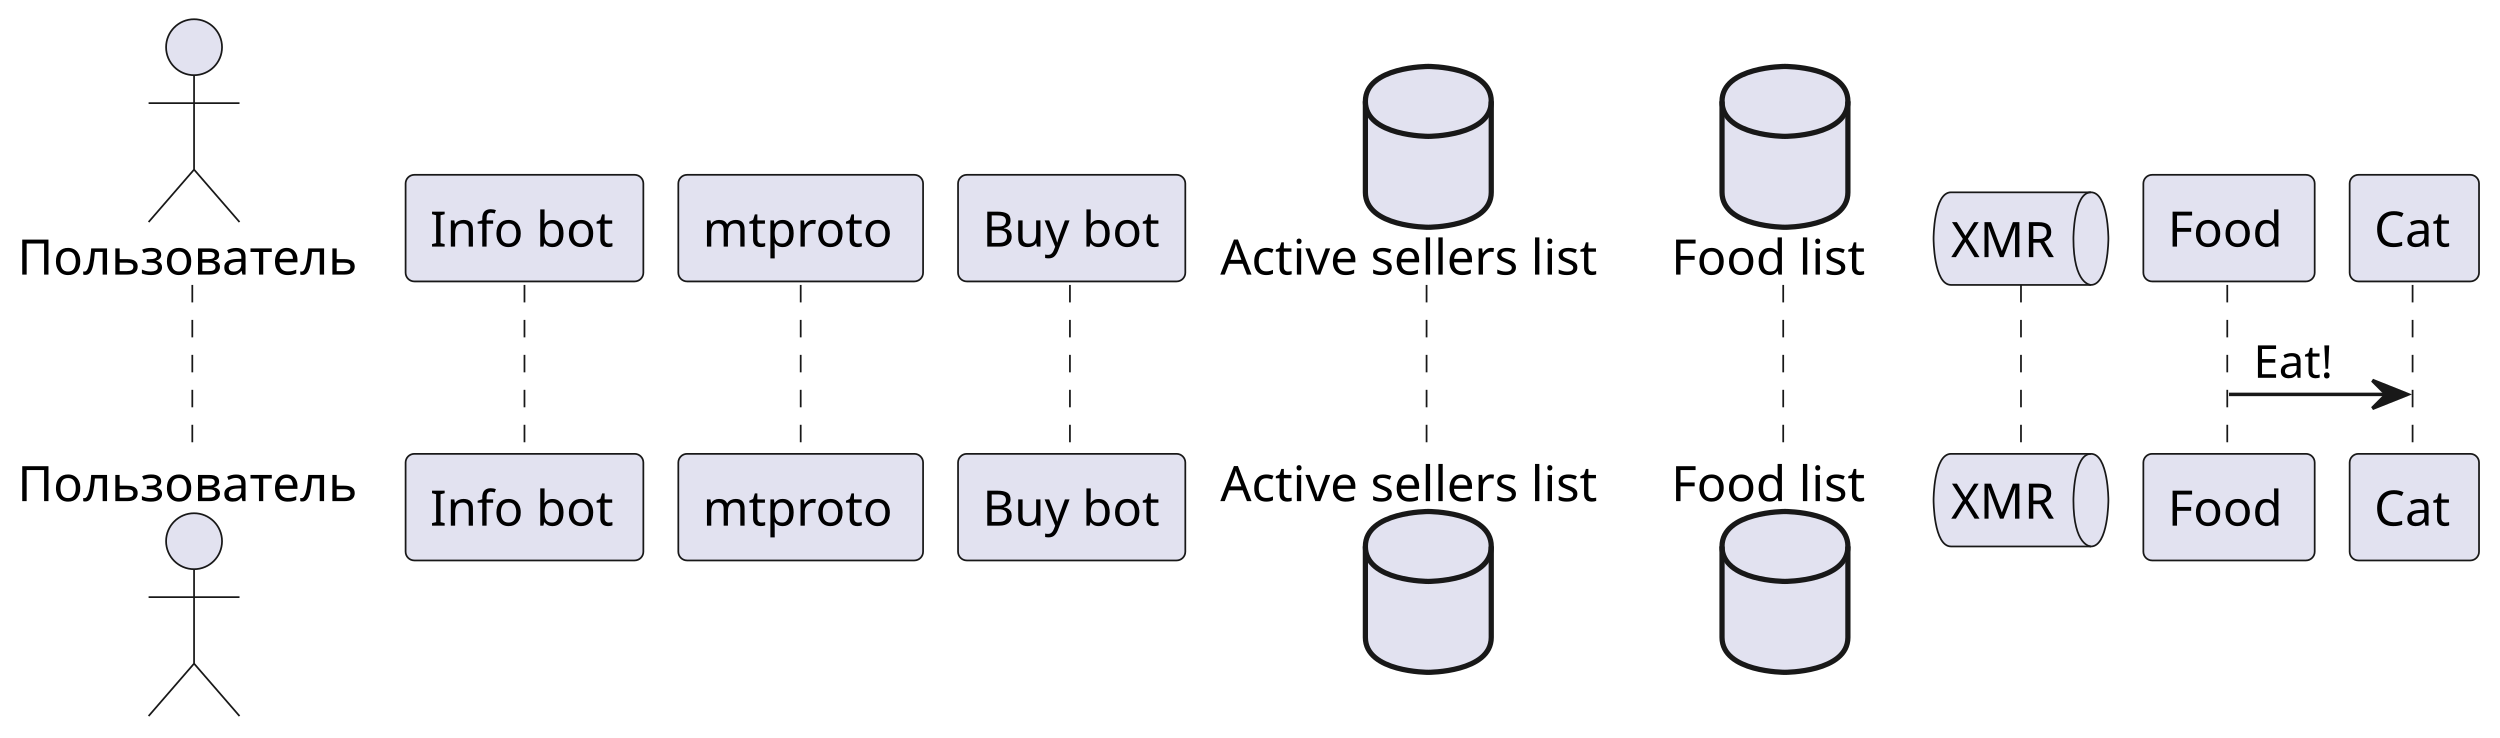
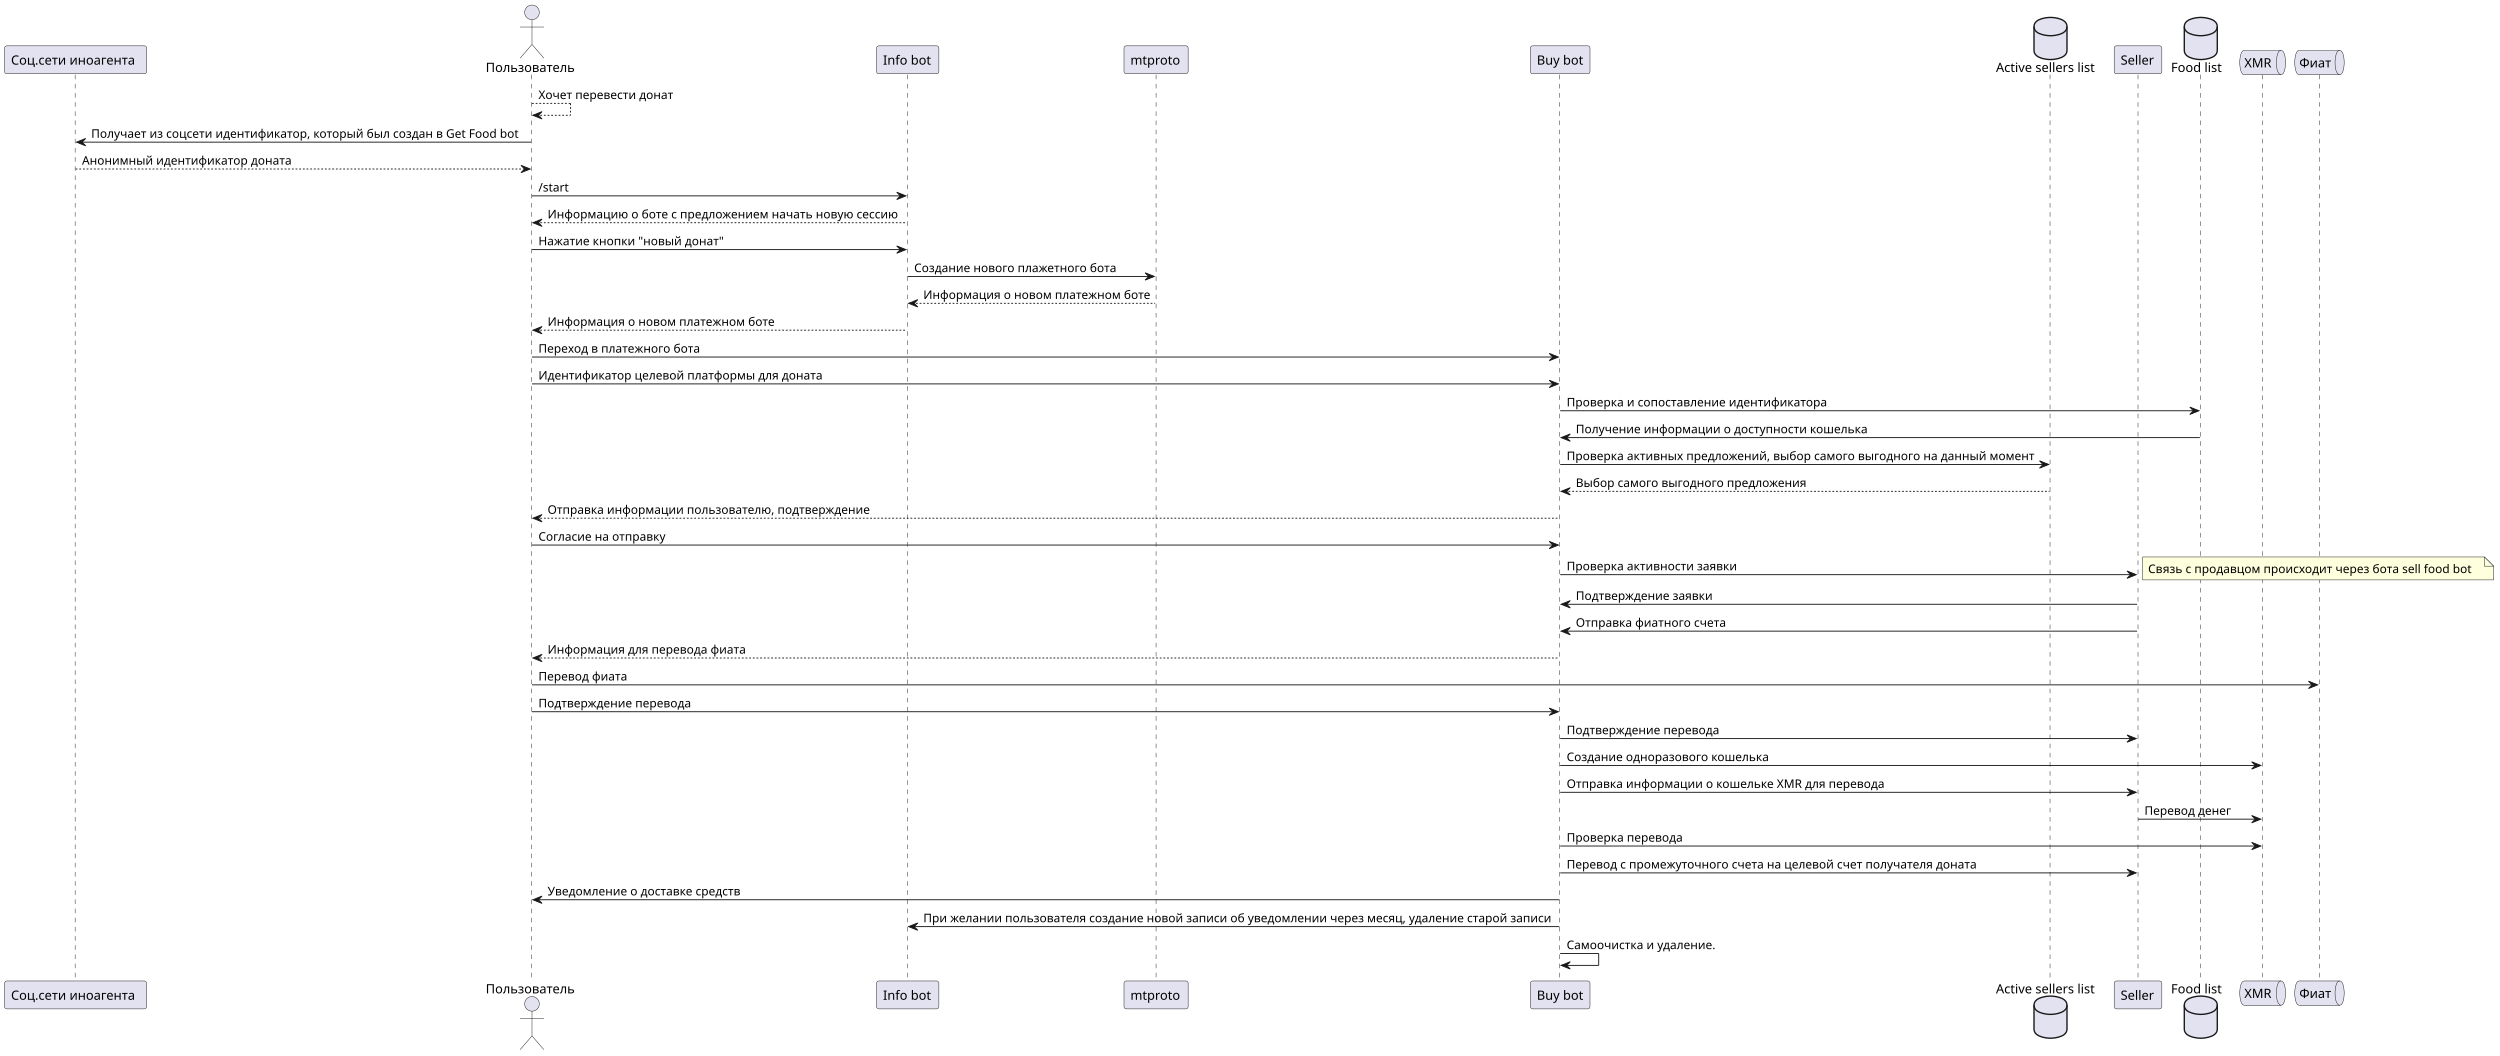
- <svg xmlns="http://www.w3.org/2000/svg" contentStyleType="text/css" height="211px" preserveAspectRatio="none" style="width:715px;height:211px;background:#FFFFFF;" version="1.1" viewBox="0 0 715 211" width="715px" zoomAndPan="magnify">
+ <svg xmlns="http://www.w3.org/2000/svg" contentStyleType="text/css" height="1152px" preserveAspectRatio="none" style="width:2728px;height:1152px;background:#FFFFFF;" version="1.1" viewBox="0 0 2728 1152" width="2728px" zoomAndPan="magnify">
  <defs />
  <g>
-     <line style="stroke:#181818;stroke-width:0.5;stroke-dasharray:5.0,5.0;" x1="55" x2="55" y1="81.488" y2="130.799" />
-     <line style="stroke:#181818;stroke-width:0.5;stroke-dasharray:5.0,5.0;" x1="150" x2="150" y1="81.488" y2="130.799" />
-     <line style="stroke:#181818;stroke-width:0.5;stroke-dasharray:5.0,5.0;" x1="229" x2="229" y1="81.488" y2="130.799" />
-     <line style="stroke:#181818;stroke-width:0.5;stroke-dasharray:5.0,5.0;" x1="306" x2="306" y1="81.488" y2="130.799" />
-     <line style="stroke:#181818;stroke-width:0.5;stroke-dasharray:5.0,5.0;" x1="408" x2="408" y1="81.488" y2="130.799" />
-     <line style="stroke:#181818;stroke-width:0.5;stroke-dasharray:5.0,5.0;" x1="510" x2="510" y1="81.488" y2="130.799" />
-     <line style="stroke:#181818;stroke-width:0.5;stroke-dasharray:5.0,5.0;" x1="578" x2="578" y1="81.488" y2="130.799" />
-     <line style="stroke:#181818;stroke-width:0.5;stroke-dasharray:5.0,5.0;" x1="637" x2="637" y1="81.488" y2="130.799" />
-     <line style="stroke:#181818;stroke-width:0.5;stroke-dasharray:5.0,5.0;" x1="690" x2="690" y1="81.488" y2="130.799" />
-     <text fill="#000000" font-family="sans-serif" font-size="14" lengthAdjust="spacing" textLength="95" x="5" y="78.535">Пользователь</text>
-     <ellipse cx="55.5" cy="13.5" fill="#E2E2F0" rx="8" ry="8" style="stroke:#181818;stroke-width:0.5;" />
-     <path d="M55.5,21.5 L55.5,48.5 M42.5,29.5 L68.5,29.5 M55.5,48.5 L42.5,63.5 M55.5,48.5 L68.5,63.5 " fill="none" style="stroke:#181818;stroke-width:0.5;" />
-     <text fill="#000000" font-family="sans-serif" font-size="14" lengthAdjust="spacing" textLength="95" x="5" y="143.334">Пользователь</text>
-     <ellipse cx="55.5" cy="154.787" fill="#E2E2F0" rx="8" ry="8" style="stroke:#181818;stroke-width:0.5;" />
-     <path d="M55.5,162.787 L55.5,189.787 M42.5,170.787 L68.5,170.787 M55.5,189.787 L42.5,204.787 M55.5,189.787 L68.5,204.787 " fill="none" style="stroke:#181818;stroke-width:0.5;" />
-     <rect fill="#E2E2F0" height="30.488" rx="2.5" ry="2.5" style="stroke:#181818;stroke-width:0.5;" width="68" x="116" y="50" />
-     <text fill="#000000" font-family="sans-serif" font-size="14" lengthAdjust="spacing" textLength="54" x="123" y="70.535">Info bot</text>
-     <rect fill="#E2E2F0" height="30.488" rx="2.5" ry="2.5" style="stroke:#181818;stroke-width:0.5;" width="68" x="116" y="129.799" />
-     <text fill="#000000" font-family="sans-serif" font-size="14" lengthAdjust="spacing" textLength="54" x="123" y="150.334">Info bot</text>
-     <rect fill="#E2E2F0" height="30.488" rx="2.5" ry="2.5" style="stroke:#181818;stroke-width:0.5;" width="70" x="194" y="50" />
-     <text fill="#000000" font-family="sans-serif" font-size="14" lengthAdjust="spacing" textLength="56" x="201" y="70.535">mtproto</text>
-     <rect fill="#E2E2F0" height="30.488" rx="2.5" ry="2.5" style="stroke:#181818;stroke-width:0.5;" width="70" x="194" y="129.799" />
-     <text fill="#000000" font-family="sans-serif" font-size="14" lengthAdjust="spacing" textLength="56" x="201" y="150.334">mtproto</text>
-     <rect fill="#E2E2F0" height="30.488" rx="2.5" ry="2.5" style="stroke:#181818;stroke-width:0.5;" width="65" x="274" y="50" />
-     <text fill="#000000" font-family="sans-serif" font-size="14" lengthAdjust="spacing" textLength="51" x="281" y="70.535">Buy bot</text>
-     <rect fill="#E2E2F0" height="30.488" rx="2.5" ry="2.5" style="stroke:#181818;stroke-width:0.5;" width="65" x="274" y="129.799" />
-     <text fill="#000000" font-family="sans-serif" font-size="14" lengthAdjust="spacing" textLength="51" x="281" y="150.334">Buy bot</text>
-     <text fill="#000000" font-family="sans-serif" font-size="14" lengthAdjust="spacing" textLength="113" x="349" y="78.535">Active sellers list</text>
-     <path d="M390.5,29 C390.5,19 408.5,19 408.5,19 C408.5,19 426.5,19 426.5,29 L426.5,55 C426.5,65 408.5,65 408.5,65 C408.5,65 390.5,65 390.5,55 L390.5,29 " fill="#E2E2F0" style="stroke:#181818;stroke-width:1.5;" />
-     <path d="M390.5,29 C390.5,39 408.5,39 408.5,39 C408.5,39 426.5,39 426.5,29 " fill="none" style="stroke:#181818;stroke-width:1.5;" />
-     <text fill="#000000" font-family="sans-serif" font-size="14" lengthAdjust="spacing" textLength="113" x="349" y="143.334">Active sellers list</text>
-     <path d="M390.5,156.287 C390.5,146.287 408.5,146.287 408.5,146.287 C408.5,146.287 426.5,146.287 426.5,156.287 L426.5,182.287 C426.5,192.287 408.5,192.287 408.5,192.287 C408.5,192.287 390.5,192.287 390.5,182.287 L390.5,156.287 " fill="#E2E2F0" style="stroke:#181818;stroke-width:1.5;" />
-     <path d="M390.5,156.287 C390.5,166.287 408.5,166.287 408.5,166.287 C408.5,166.287 426.5,166.287 426.5,156.287 " fill="none" style="stroke:#181818;stroke-width:1.5;" />
-     <text fill="#000000" font-family="sans-serif" font-size="14" lengthAdjust="spacing" textLength="59" x="478" y="78.535">Food list</text>
-     <path d="M492.5,29 C492.5,19 510.5,19 510.5,19 C510.5,19 528.5,19 528.5,29 L528.5,55 C528.5,65 510.5,65 510.5,65 C510.5,65 492.5,65 492.5,55 L492.5,29 " fill="#E2E2F0" style="stroke:#181818;stroke-width:1.5;" />
-     <path d="M492.5,29 C492.5,39 510.5,39 510.5,39 C510.5,39 528.5,39 528.5,29 " fill="none" style="stroke:#181818;stroke-width:1.5;" />
-     <text fill="#000000" font-family="sans-serif" font-size="14" lengthAdjust="spacing" textLength="59" x="478" y="143.334">Food list</text>
-     <path d="M492.5,156.287 C492.5,146.287 510.5,146.287 510.5,146.287 C510.5,146.287 528.5,146.287 528.5,156.287 L528.5,182.287 C528.5,192.287 510.5,192.287 510.5,192.287 C510.5,192.287 492.5,192.287 492.5,182.287 L492.5,156.287 " fill="#E2E2F0" style="stroke:#181818;stroke-width:1.5;" />
-     <path d="M492.5,156.287 C492.5,166.287 510.5,166.287 510.5,166.287 C510.5,166.287 528.5,166.287 528.5,156.287 " fill="none" style="stroke:#181818;stroke-width:1.5;" />
-     <path d="M558,55 L598,55 C603,55 603,68.244 603,68.244 C603,68.244 603,81.488 598,81.488 L558,81.488 C553,81.488 553,68.244 553,68.244 C553,68.244 553,55 558,55 " fill="#E2E2F0" style="stroke:#181818;stroke-width:0.5;" />
-     <path d="M598,55 C593,55 593,68.244 593,68.244 C593,81.488 598,81.488 598,81.488 " fill="none" style="stroke:#181818;stroke-width:0.5;" />
-     <text fill="#000000" font-family="sans-serif" font-size="14" lengthAdjust="spacing" textLength="30" x="558" y="73.535">XMR</text>
-     <path d="M558,129.799 L598,129.799 C603,129.799 603,143.043 603,143.043 C603,143.043 603,156.287 598,156.287 L558,156.287 C553,156.287 553,143.043 553,143.043 C553,143.043 553,129.799 558,129.799 " fill="#E2E2F0" style="stroke:#181818;stroke-width:0.5;" />
-     <path d="M598,129.799 C593,129.799 593,143.043 593,143.043 C593,156.287 598,156.287 598,156.287 " fill="none" style="stroke:#181818;stroke-width:0.5;" />
-     <text fill="#000000" font-family="sans-serif" font-size="14" lengthAdjust="spacing" textLength="30" x="558" y="148.334">XMR</text>
-     <rect fill="#E2E2F0" height="30.488" rx="2.5" ry="2.5" style="stroke:#181818;stroke-width:0.5;" width="49" x="613" y="50" />
-     <text fill="#000000" font-family="sans-serif" font-size="14" lengthAdjust="spacing" textLength="35" x="620" y="70.535">Food</text>
-     <rect fill="#E2E2F0" height="30.488" rx="2.5" ry="2.5" style="stroke:#181818;stroke-width:0.5;" width="49" x="613" y="129.799" />
-     <text fill="#000000" font-family="sans-serif" font-size="14" lengthAdjust="spacing" textLength="35" x="620" y="150.334">Food</text>
-     <rect fill="#E2E2F0" height="30.488" rx="2.5" ry="2.5" style="stroke:#181818;stroke-width:0.5;" width="37" x="672" y="50" />
-     <text fill="#000000" font-family="sans-serif" font-size="14" lengthAdjust="spacing" textLength="23" x="679" y="70.535">Cat</text>
-     <rect fill="#E2E2F0" height="30.488" rx="2.5" ry="2.5" style="stroke:#181818;stroke-width:0.5;" width="37" x="672" y="129.799" />
-     <text fill="#000000" font-family="sans-serif" font-size="14" lengthAdjust="spacing" textLength="23" x="679" y="150.334">Cat</text>
-     <polygon fill="#181818" points="678.5,108.799,688.5,112.799,678.5,116.799,682.5,112.799" style="stroke:#181818;stroke-width:1.0;" />
-     <line style="stroke:#181818;stroke-width:1.0;" x1="637.5" x2="684.5" y1="112.799" y2="112.799" />
-     <text fill="#000000" font-family="sans-serif" font-size="13" lengthAdjust="spacing" textLength="23" x="644.5" y="108.057">Eat!</text>
+     <line style="stroke:#181818;stroke-width:0.5;stroke-dasharray:5.0,5.0;" x1="82" x2="82" y1="81.488" y2="1071.426" />
+     <line style="stroke:#181818;stroke-width:0.5;stroke-dasharray:5.0,5.0;" x1="580" x2="580" y1="81.488" y2="1071.426" />
+     <line style="stroke:#181818;stroke-width:0.5;stroke-dasharray:5.0,5.0;" x1="990.5" x2="990.5" y1="81.488" y2="1071.426" />
+     <line style="stroke:#181818;stroke-width:0.5;stroke-dasharray:5.0,5.0;" x1="1261.5" x2="1261.5" y1="81.488" y2="1071.426" />
+     <line style="stroke:#181818;stroke-width:0.5;stroke-dasharray:5.0,5.0;" x1="1702" x2="1702" y1="81.488" y2="1071.426" />
+     <line style="stroke:#181818;stroke-width:0.5;stroke-dasharray:5.0,5.0;" x1="2237" x2="2237" y1="81.488" y2="1071.426" />
+     <line style="stroke:#181818;stroke-width:0.5;stroke-dasharray:5.0,5.0;" x1="2333" x2="2333" y1="81.488" y2="1071.426" />
+     <line style="stroke:#181818;stroke-width:0.5;stroke-dasharray:5.0,5.0;" x1="2401" x2="2401" y1="81.488" y2="1071.426" />
+     <line style="stroke:#181818;stroke-width:0.5;stroke-dasharray:5.0,5.0;" x1="2469" x2="2469" y1="81.488" y2="1071.426" />
+     <line style="stroke:#181818;stroke-width:0.5;stroke-dasharray:5.0,5.0;" x1="2531" x2="2531" y1="81.488" y2="1071.426" />
+     <rect fill="#E2E2F0" height="30.488" rx="2.5" ry="2.5" style="stroke:#181818;stroke-width:0.5;" width="155" x="5" y="50" />
+     <text fill="#000000" font-family="sans-serif" font-size="14" lengthAdjust="spacing" textLength="141" x="12" y="70.535">Соц.сети иноагента</text>
+     <rect fill="#E2E2F0" height="30.488" rx="2.5" ry="2.5" style="stroke:#181818;stroke-width:0.5;" width="155" x="5" y="1070.426" />
+     <text fill="#000000" font-family="sans-serif" font-size="14" lengthAdjust="spacing" textLength="141" x="12" y="1090.961">Соц.сети иноагента</text>
+     <text fill="#000000" font-family="sans-serif" font-size="14" lengthAdjust="spacing" textLength="95" x="530" y="78.535">Пользователь</text>
+     <ellipse cx="580.5" cy="13.5" fill="#E2E2F0" rx="8" ry="8" style="stroke:#181818;stroke-width:0.5;" />
+     <path d="M580.5,21.5 L580.5,48.5 M567.5,29.5 L593.5,29.5 M580.5,48.5 L567.5,63.5 M580.5,48.5 L593.5,63.5 " fill="none" style="stroke:#181818;stroke-width:0.5;" />
+     <text fill="#000000" font-family="sans-serif" font-size="14" lengthAdjust="spacing" textLength="95" x="530" y="1083.961">Пользователь</text>
+     <ellipse cx="580.5" cy="1095.414" fill="#E2E2F0" rx="8" ry="8" style="stroke:#181818;stroke-width:0.5;" />
+     <path d="M580.5,1103.414 L580.5,1130.414 M567.5,1111.414 L593.5,1111.414 M580.5,1130.414 L567.5,1145.414 M580.5,1130.414 L593.5,1145.414 " fill="none" style="stroke:#181818;stroke-width:0.5;" />
+     <rect fill="#E2E2F0" height="30.488" rx="2.5" ry="2.5" style="stroke:#181818;stroke-width:0.5;" width="68" x="956.5" y="50" />
+     <text fill="#000000" font-family="sans-serif" font-size="14" lengthAdjust="spacing" textLength="54" x="963.5" y="70.535">Info bot</text>
+     <rect fill="#E2E2F0" height="30.488" rx="2.5" ry="2.5" style="stroke:#181818;stroke-width:0.5;" width="68" x="956.5" y="1070.426" />
+     <text fill="#000000" font-family="sans-serif" font-size="14" lengthAdjust="spacing" textLength="54" x="963.5" y="1090.961">Info bot</text>
+     <rect fill="#E2E2F0" height="30.488" rx="2.5" ry="2.5" style="stroke:#181818;stroke-width:0.5;" width="70" x="1226.5" y="50" />
+     <text fill="#000000" font-family="sans-serif" font-size="14" lengthAdjust="spacing" textLength="56" x="1233.5" y="70.535">mtproto</text>
+     <rect fill="#E2E2F0" height="30.488" rx="2.5" ry="2.5" style="stroke:#181818;stroke-width:0.5;" width="70" x="1226.5" y="1070.426" />
+     <text fill="#000000" font-family="sans-serif" font-size="14" lengthAdjust="spacing" textLength="56" x="1233.5" y="1090.961">mtproto</text>
+     <rect fill="#E2E2F0" height="30.488" rx="2.5" ry="2.5" style="stroke:#181818;stroke-width:0.5;" width="65" x="1670" y="50" />
+     <text fill="#000000" font-family="sans-serif" font-size="14" lengthAdjust="spacing" textLength="51" x="1677" y="70.535">Buy bot</text>
+     <rect fill="#E2E2F0" height="30.488" rx="2.5" ry="2.5" style="stroke:#181818;stroke-width:0.5;" width="65" x="1670" y="1070.426" />
+     <text fill="#000000" font-family="sans-serif" font-size="14" lengthAdjust="spacing" textLength="51" x="1677" y="1090.961">Buy bot</text>
+     <text fill="#000000" font-family="sans-serif" font-size="14" lengthAdjust="spacing" textLength="113" x="2178" y="78.535">Active sellers list</text>
+     <path d="M2219.5,29 C2219.5,19 2237.5,19 2237.5,19 C2237.5,19 2255.5,19 2255.5,29 L2255.5,55 C2255.5,65 2237.5,65 2237.5,65 C2237.5,65 2219.5,65 2219.5,55 L2219.5,29 " fill="#E2E2F0" style="stroke:#181818;stroke-width:1.5;" />
+     <path d="M2219.5,29 C2219.5,39 2237.5,39 2237.5,39 C2237.5,39 2255.5,39 2255.5,29 " fill="none" style="stroke:#181818;stroke-width:1.5;" />
+     <text fill="#000000" font-family="sans-serif" font-size="14" lengthAdjust="spacing" textLength="113" x="2178" y="1083.961">Active sellers list</text>
+     <path d="M2219.5,1096.914 C2219.5,1086.914 2237.5,1086.914 2237.5,1086.914 C2237.5,1086.914 2255.5,1086.914 2255.5,1096.914 L2255.5,1122.914 C2255.5,1132.914 2237.5,1132.914 2237.5,1132.914 C2237.5,1132.914 2219.5,1132.914 2219.5,1122.914 L2219.5,1096.914 " fill="#E2E2F0" style="stroke:#181818;stroke-width:1.5;" />
+     <path d="M2219.5,1096.914 C2219.5,1106.914 2237.5,1106.914 2237.5,1106.914 C2237.5,1106.914 2255.5,1106.914 2255.5,1096.914 " fill="none" style="stroke:#181818;stroke-width:1.5;" />
+     <rect fill="#E2E2F0" height="30.488" rx="2.5" ry="2.5" style="stroke:#181818;stroke-width:0.5;" width="52" x="2307" y="50" />
+     <text fill="#000000" font-family="sans-serif" font-size="14" lengthAdjust="spacing" textLength="38" x="2314" y="70.535">Seller</text>
+     <rect fill="#E2E2F0" height="30.488" rx="2.5" ry="2.5" style="stroke:#181818;stroke-width:0.5;" width="52" x="2307" y="1070.426" />
+     <text fill="#000000" font-family="sans-serif" font-size="14" lengthAdjust="spacing" textLength="38" x="2314" y="1090.961">Seller</text>
+     <text fill="#000000" font-family="sans-serif" font-size="14" lengthAdjust="spacing" textLength="59" x="2369" y="78.535">Food list</text>
+     <path d="M2383.5,29 C2383.5,19 2401.5,19 2401.5,19 C2401.5,19 2419.5,19 2419.5,29 L2419.5,55 C2419.5,65 2401.5,65 2401.5,65 C2401.5,65 2383.5,65 2383.5,55 L2383.5,29 " fill="#E2E2F0" style="stroke:#181818;stroke-width:1.5;" />
+     <path d="M2383.5,29 C2383.5,39 2401.5,39 2401.5,39 C2401.5,39 2419.5,39 2419.5,29 " fill="none" style="stroke:#181818;stroke-width:1.5;" />
+     <text fill="#000000" font-family="sans-serif" font-size="14" lengthAdjust="spacing" textLength="59" x="2369" y="1083.961">Food list</text>
+     <path d="M2383.5,1096.914 C2383.5,1086.914 2401.5,1086.914 2401.5,1086.914 C2401.5,1086.914 2419.5,1086.914 2419.5,1096.914 L2419.5,1122.914 C2419.5,1132.914 2401.5,1132.914 2401.5,1132.914 C2401.5,1132.914 2383.5,1132.914 2383.5,1122.914 L2383.5,1096.914 " fill="#E2E2F0" style="stroke:#181818;stroke-width:1.5;" />
+     <path d="M2383.5,1096.914 C2383.5,1106.914 2401.5,1106.914 2401.5,1106.914 C2401.5,1106.914 2419.5,1106.914 2419.5,1096.914 " fill="none" style="stroke:#181818;stroke-width:1.5;" />
+     <path d="M2449,55 L2489,55 C2494,55 2494,68.244 2494,68.244 C2494,68.244 2494,81.488 2489,81.488 L2449,81.488 C2444,81.488 2444,68.244 2444,68.244 C2444,68.244 2444,55 2449,55 " fill="#E2E2F0" style="stroke:#181818;stroke-width:0.5;" />
+     <path d="M2489,55 C2484,55 2484,68.244 2484,68.244 C2484,81.488 2489,81.488 2489,81.488 " fill="none" style="stroke:#181818;stroke-width:0.5;" />
+     <text fill="#000000" font-family="sans-serif" font-size="14" lengthAdjust="spacing" textLength="30" x="2449" y="73.535">XMR</text>
+     <path d="M2449,1070.426 L2489,1070.426 C2494,1070.426 2494,1083.67 2494,1083.67 C2494,1083.67 2494,1096.914 2489,1096.914 L2449,1096.914 C2444,1096.914 2444,1083.67 2444,1083.67 C2444,1083.67 2444,1070.426 2449,1070.426 " fill="#E2E2F0" style="stroke:#181818;stroke-width:0.5;" />
+     <path d="M2489,1070.426 C2484,1070.426 2484,1083.67 2484,1083.67 C2484,1096.914 2489,1096.914 2489,1096.914 " fill="none" style="stroke:#181818;stroke-width:0.5;" />
+     <text fill="#000000" font-family="sans-serif" font-size="14" lengthAdjust="spacing" textLength="30" x="2449" y="1088.961">XMR</text>
+     <path d="M2509,55 L2553,55 C2558,55 2558,68.244 2558,68.244 C2558,68.244 2558,81.488 2553,81.488 L2509,81.488 C2504,81.488 2504,68.244 2504,68.244 C2504,68.244 2504,55 2509,55 " fill="#E2E2F0" style="stroke:#181818;stroke-width:0.5;" />
+     <path d="M2553,55 C2548,55 2548,68.244 2548,68.244 C2548,81.488 2553,81.488 2553,81.488 " fill="none" style="stroke:#181818;stroke-width:0.5;" />
+     <text fill="#000000" font-family="sans-serif" font-size="14" lengthAdjust="spacing" textLength="34" x="2509" y="73.535">Фиат</text>
+     <path d="M2509,1070.426 L2553,1070.426 C2558,1070.426 2558,1083.67 2558,1083.67 C2558,1083.67 2558,1096.914 2553,1096.914 L2509,1096.914 C2504,1096.914 2504,1083.67 2504,1083.67 C2504,1083.67 2504,1070.426 2509,1070.426 " fill="#E2E2F0" style="stroke:#181818;stroke-width:0.5;" />
+     <path d="M2553,1070.426 C2548,1070.426 2548,1083.67 2548,1083.67 C2548,1096.914 2553,1096.914 2553,1096.914 " fill="none" style="stroke:#181818;stroke-width:0.5;" />
+     <text fill="#000000" font-family="sans-serif" font-size="14" lengthAdjust="spacing" textLength="34" x="2509" y="1088.961">Фиат</text>
+     <line style="stroke:#181818;stroke-width:1.0;stroke-dasharray:2.0,2.0;" x1="580.5" x2="622.5" y1="112.799" y2="112.799" />
+     <line style="stroke:#181818;stroke-width:1.0;stroke-dasharray:2.0,2.0;" x1="622.5" x2="622.5" y1="112.799" y2="125.799" />
+     <line style="stroke:#181818;stroke-width:1.0;stroke-dasharray:2.0,2.0;" x1="581.5" x2="622.5" y1="125.799" y2="125.799" />
+     <polygon fill="#181818" points="591.5,121.799,581.5,125.799,591.5,129.799,587.5,125.799" style="stroke:#181818;stroke-width:1.0;" />
+     <text fill="#000000" font-family="sans-serif" font-size="13" lengthAdjust="spacing" textLength="147" x="587.5" y="108.057">Хочет перевести донат</text>
+     <polygon fill="#181818" points="93.5,151.109,83.5,155.109,93.5,159.109,89.5,155.109" style="stroke:#181818;stroke-width:1.0;" />
+     <line style="stroke:#181818;stroke-width:1.0;" x1="87.5" x2="579.5" y1="155.109" y2="155.109" />
+     <text fill="#000000" font-family="sans-serif" font-size="13" lengthAdjust="spacing" textLength="474" x="99.5" y="150.367">Получает из соцсети идентификатор, который был создан в Get Food bot</text>
+     <polygon fill="#181818" points="568.5,180.42,578.5,184.42,568.5,188.42,572.5,184.42" style="stroke:#181818;stroke-width:1.0;" />
+     <line style="stroke:#181818;stroke-width:1.0;stroke-dasharray:2.0,2.0;" x1="82.5" x2="574.5" y1="184.42" y2="184.42" />
+     <text fill="#000000" font-family="sans-serif" font-size="13" lengthAdjust="spacing" textLength="228" x="89.5" y="179.678">Анонимный идентификатор доната</text>
+     <polygon fill="#181818" points="978.5,209.731,988.5,213.731,978.5,217.731,982.5,213.731" style="stroke:#181818;stroke-width:1.0;" />
+     <line style="stroke:#181818;stroke-width:1.0;" x1="580.5" x2="984.5" y1="213.731" y2="213.731" />
+     <text fill="#000000" font-family="sans-serif" font-size="13" lengthAdjust="spacing" textLength="36" x="587.5" y="208.988">/start</text>
+     <polygon fill="#181818" points="591.5,239.041,581.5,243.041,591.5,247.041,587.5,243.041" style="stroke:#181818;stroke-width:1.0;" />
+     <line style="stroke:#181818;stroke-width:1.0;stroke-dasharray:2.0,2.0;" x1="585.5" x2="989.5" y1="243.041" y2="243.041" />
+     <text fill="#000000" font-family="sans-serif" font-size="13" lengthAdjust="spacing" textLength="386" x="597.5" y="238.299">Информацию о боте с предложением начать новую сессию</text>
+     <polygon fill="#181818" points="978.5,268.352,988.5,272.352,978.5,276.352,982.5,272.352" style="stroke:#181818;stroke-width:1.0;" />
+     <line style="stroke:#181818;stroke-width:1.0;" x1="580.5" x2="984.5" y1="272.352" y2="272.352" />
+     <text fill="#000000" font-family="sans-serif" font-size="13" lengthAdjust="spacing" textLength="200" x="587.5" y="267.609">Нажатие кнопки "новый донат"</text>
+     <polygon fill="#181818" points="1249.5,297.662,1259.5,301.662,1249.5,305.662,1253.5,301.662" style="stroke:#181818;stroke-width:1.0;" />
+     <line style="stroke:#181818;stroke-width:1.0;" x1="990.5" x2="1255.5" y1="301.662" y2="301.662" />
+     <text fill="#000000" font-family="sans-serif" font-size="13" lengthAdjust="spacing" textLength="223" x="997.5" y="296.92">Создание нового плажетного бота</text>
+     <polygon fill="#181818" points="1001.5,326.973,991.5,330.973,1001.5,334.973,997.5,330.973" style="stroke:#181818;stroke-width:1.0;" />
+     <line style="stroke:#181818;stroke-width:1.0;stroke-dasharray:2.0,2.0;" x1="995.5" x2="1260.5" y1="330.973" y2="330.973" />
+     <text fill="#000000" font-family="sans-serif" font-size="13" lengthAdjust="spacing" textLength="247" x="1007.5" y="326.231">Информация о новом платежном боте</text>
+     <polygon fill="#181818" points="591.5,356.283,581.5,360.283,591.5,364.283,587.5,360.283" style="stroke:#181818;stroke-width:1.0;" />
+     <line style="stroke:#181818;stroke-width:1.0;stroke-dasharray:2.0,2.0;" x1="585.5" x2="989.5" y1="360.283" y2="360.283" />
+     <text fill="#000000" font-family="sans-serif" font-size="13" lengthAdjust="spacing" textLength="247" x="597.5" y="355.541">Информация о новом платежном боте</text>
+     <polygon fill="#181818" points="1690.5,385.594,1700.5,389.594,1690.5,393.594,1694.5,389.594" style="stroke:#181818;stroke-width:1.0;" />
+     <line style="stroke:#181818;stroke-width:1.0;" x1="580.5" x2="1696.5" y1="389.594" y2="389.594" />
+     <text fill="#000000" font-family="sans-serif" font-size="13" lengthAdjust="spacing" textLength="180" x="587.5" y="384.852">Переход в платежного бота</text>
+     <polygon fill="#181818" points="1690.5,414.904,1700.5,418.904,1690.5,422.904,1694.5,418.904" style="stroke:#181818;stroke-width:1.0;" />
+     <line style="stroke:#181818;stroke-width:1.0;" x1="580.5" x2="1696.5" y1="418.904" y2="418.904" />
+     <text fill="#000000" font-family="sans-serif" font-size="13" lengthAdjust="spacing" textLength="314" x="587.5" y="414.162">Идентификатор целевой платформы для доната</text>
+     <polygon fill="#181818" points="2389.5,444.215,2399.5,448.215,2389.5,452.215,2393.5,448.215" style="stroke:#181818;stroke-width:1.0;" />
+     <line style="stroke:#181818;stroke-width:1.0;" x1="1702.5" x2="2395.5" y1="448.215" y2="448.215" />
+     <text fill="#000000" font-family="sans-serif" font-size="13" lengthAdjust="spacing" textLength="285" x="1709.5" y="443.473">Проверка и сопоставление идентификатора</text>
+     <polygon fill="#181818" points="1713.5,473.525,1703.5,477.525,1713.5,481.525,1709.5,477.525" style="stroke:#181818;stroke-width:1.0;" />
+     <line style="stroke:#181818;stroke-width:1.0;" x1="1707.5" x2="2400.5" y1="477.525" y2="477.525" />
+     <text fill="#000000" font-family="sans-serif" font-size="13" lengthAdjust="spacing" textLength="321" x="1719.5" y="472.783">Получение информации о доступности кошелька</text>
+     <polygon fill="#181818" points="2225.5,502.836,2235.5,506.836,2225.5,510.836,2229.5,506.836" style="stroke:#181818;stroke-width:1.0;" />
+     <line style="stroke:#181818;stroke-width:1.0;" x1="1702.5" x2="2231.5" y1="506.836" y2="506.836" />
+     <text fill="#000000" font-family="sans-serif" font-size="13" lengthAdjust="spacing" textLength="511" x="1709.5" y="502.094">Проверка активных предложений, выбор самого выгодного на данный момент</text>
+     <polygon fill="#181818" points="1713.5,532.146,1703.5,536.146,1713.5,540.146,1709.5,536.146" style="stroke:#181818;stroke-width:1.0;" />
+     <line style="stroke:#181818;stroke-width:1.0;stroke-dasharray:2.0,2.0;" x1="1707.5" x2="2236.5" y1="536.146" y2="536.146" />
+     <text fill="#000000" font-family="sans-serif" font-size="13" lengthAdjust="spacing" textLength="253" x="1719.5" y="531.404">Выбор самого выгодного предложения</text>
+     <polygon fill="#181818" points="591.5,561.457,581.5,565.457,591.5,569.457,587.5,565.457" style="stroke:#181818;stroke-width:1.0;" />
+     <line style="stroke:#181818;stroke-width:1.0;stroke-dasharray:2.0,2.0;" x1="585.5" x2="1701.5" y1="565.457" y2="565.457" />
+     <text fill="#000000" font-family="sans-serif" font-size="13" lengthAdjust="spacing" textLength="351" x="597.5" y="560.715">Отправка информации пользователю, подтверждение</text>
+     <polygon fill="#181818" points="1690.5,590.768,1700.5,594.768,1690.5,598.768,1694.5,594.768" style="stroke:#181818;stroke-width:1.0;" />
+     <line style="stroke:#181818;stroke-width:1.0;" x1="580.5" x2="1696.5" y1="594.768" y2="594.768" />
+     <text fill="#000000" font-family="sans-serif" font-size="13" lengthAdjust="spacing" textLength="141" x="587.5" y="590.025">Согласие на отправку</text>
+     <polygon fill="#181818" points="2321,623.078,2331,627.078,2321,631.078,2325,627.078" style="stroke:#181818;stroke-width:1.0;" />
+     <line style="stroke:#181818;stroke-width:1.0;" x1="1702.5" x2="2327" y1="627.078" y2="627.078" />
+     <text fill="#000000" font-family="sans-serif" font-size="13" lengthAdjust="spacing" textLength="184" x="1709.5" y="622.336">Проверка активности заявки</text>
+     <path d="M2338,607.768 L2338,632.768 L2721,632.768 L2721,617.768 L2711,607.768 L2338,607.768 " fill="#FEFFDD" style="stroke:#181818;stroke-width:0.5;" />
+     <path d="M2711,607.768 L2711,617.768 L2721,617.768 L2711,607.768 " fill="#FEFFDD" style="stroke:#181818;stroke-width:0.5;" />
+     <text fill="#000000" font-family="sans-serif" font-size="13" lengthAdjust="spacing" textLength="362" x="2344" y="625.336">Связь с продавцом происходит через бота sell food bot</text>
+     <polygon fill="#181818" points="1713.5,655.389,1703.5,659.389,1713.5,663.389,1709.5,659.389" style="stroke:#181818;stroke-width:1.0;" />
+     <line style="stroke:#181818;stroke-width:1.0;" x1="1707.5" x2="2332" y1="659.389" y2="659.389" />
+     <text fill="#000000" font-family="sans-serif" font-size="13" lengthAdjust="spacing" textLength="149" x="1719.5" y="654.646">Подтверждение заявки</text>
+     <polygon fill="#181818" points="1713.5,684.699,1703.5,688.699,1713.5,692.699,1709.5,688.699" style="stroke:#181818;stroke-width:1.0;" />
+     <line style="stroke:#181818;stroke-width:1.0;" x1="1707.5" x2="2332" y1="688.699" y2="688.699" />
+     <text fill="#000000" font-family="sans-serif" font-size="13" lengthAdjust="spacing" textLength="163" x="1719.5" y="683.957">Отправка фиатного счета</text>
+     <polygon fill="#181818" points="591.5,714.01,581.5,718.01,591.5,722.01,587.5,718.01" style="stroke:#181818;stroke-width:1.0;" />
+     <line style="stroke:#181818;stroke-width:1.0;stroke-dasharray:2.0,2.0;" x1="585.5" x2="1701.5" y1="718.01" y2="718.01" />
+     <text fill="#000000" font-family="sans-serif" font-size="13" lengthAdjust="spacing" textLength="219" x="597.5" y="713.268">Информация для перевода фиата</text>
+     <polygon fill="#181818" points="2519,743.32,2529,747.32,2519,751.32,2523,747.32" style="stroke:#181818;stroke-width:1.0;" />
+     <line style="stroke:#181818;stroke-width:1.0;" x1="580.5" x2="2525" y1="747.32" y2="747.32" />
+     <text fill="#000000" font-family="sans-serif" font-size="13" lengthAdjust="spacing" textLength="98" x="587.5" y="742.578">Перевод фиата</text>
+     <polygon fill="#181818" points="1690.5,772.631,1700.5,776.631,1690.5,780.631,1694.5,776.631" style="stroke:#181818;stroke-width:1.0;" />
+     <line style="stroke:#181818;stroke-width:1.0;" x1="580.5" x2="1696.5" y1="776.631" y2="776.631" />
+     <text fill="#000000" font-family="sans-serif" font-size="13" lengthAdjust="spacing" textLength="168" x="587.5" y="771.889">Подтверждение перевода</text>
+     <polygon fill="#181818" points="2321,801.941,2331,805.941,2321,809.941,2325,805.941" style="stroke:#181818;stroke-width:1.0;" />
+     <line style="stroke:#181818;stroke-width:1.0;" x1="1702.5" x2="2327" y1="805.941" y2="805.941" />
+     <text fill="#000000" font-family="sans-serif" font-size="13" lengthAdjust="spacing" textLength="168" x="1709.5" y="801.199">Подтверждение перевода</text>
+     <polygon fill="#181818" points="2457,831.252,2467,835.252,2457,839.252,2461,835.252" style="stroke:#181818;stroke-width:1.0;" />
+     <line style="stroke:#181818;stroke-width:1.0;" x1="1702.5" x2="2463" y1="835.252" y2="835.252" />
+     <text fill="#000000" font-family="sans-serif" font-size="13" lengthAdjust="spacing" textLength="223" x="1709.5" y="830.51">Создание одноразового кошелька</text>
+     <polygon fill="#181818" points="2321,860.562,2331,864.562,2321,868.562,2325,864.562" style="stroke:#181818;stroke-width:1.0;" />
+     <line style="stroke:#181818;stroke-width:1.0;" x1="1702.5" x2="2327" y1="864.562" y2="864.562" />
+     <text fill="#000000" font-family="sans-serif" font-size="13" lengthAdjust="spacing" textLength="349" x="1709.5" y="859.82">Отправка информации о кошельке XMR для перевода</text>
+     <polygon fill="#181818" points="2457,889.873,2467,893.873,2457,897.873,2461,893.873" style="stroke:#181818;stroke-width:1.0;" />
+     <line style="stroke:#181818;stroke-width:1.0;" x1="2333" x2="2463" y1="893.873" y2="893.873" />
+     <text fill="#000000" font-family="sans-serif" font-size="13" lengthAdjust="spacing" textLength="97" x="2340" y="889.131">Перевод денег</text>
+     <polygon fill="#181818" points="2457,919.184,2467,923.184,2457,927.184,2461,923.184" style="stroke:#181818;stroke-width:1.0;" />
+     <line style="stroke:#181818;stroke-width:1.0;" x1="1702.5" x2="2463" y1="923.184" y2="923.184" />
+     <text fill="#000000" font-family="sans-serif" font-size="13" lengthAdjust="spacing" textLength="127" x="1709.5" y="918.441">Проверка перевода</text>
+     <polygon fill="#181818" points="2321,948.494,2331,952.494,2321,956.494,2325,952.494" style="stroke:#181818;stroke-width:1.0;" />
+     <line style="stroke:#181818;stroke-width:1.0;" x1="1702.5" x2="2327" y1="952.494" y2="952.494" />
+     <text fill="#000000" font-family="sans-serif" font-size="13" lengthAdjust="spacing" textLength="450" x="1709.5" y="947.752">Перевод с промежуточного счета на целевой счет получателя доната</text>
+     <polygon fill="#181818" points="591.5,977.805,581.5,981.805,591.5,985.805,587.5,981.805" style="stroke:#181818;stroke-width:1.0;" />
+     <line style="stroke:#181818;stroke-width:1.0;" x1="585.5" x2="1701.5" y1="981.805" y2="981.805" />
+     <text fill="#000000" font-family="sans-serif" font-size="13" lengthAdjust="spacing" textLength="215" x="597.5" y="977.062">Уведомление о доставке средств</text>
+     <polygon fill="#181818" points="1001.5,1007.115,991.5,1011.115,1001.5,1015.115,997.5,1011.115" style="stroke:#181818;stroke-width:1.0;" />
+     <line style="stroke:#181818;stroke-width:1.0;" x1="995.5" x2="1701.5" y1="1011.115" y2="1011.115" />
+     <text fill="#000000" font-family="sans-serif" font-size="13" lengthAdjust="spacing" textLength="688" x="1007.5" y="1006.373">При желании пользователя создание новой записи об уведомлении через месяц, удаление старой записи</text>
+     <line style="stroke:#181818;stroke-width:1.0;" x1="1702.5" x2="1744.5" y1="1040.426" y2="1040.426" />
+     <line style="stroke:#181818;stroke-width:1.0;" x1="1744.5" x2="1744.5" y1="1040.426" y2="1053.426" />
+     <line style="stroke:#181818;stroke-width:1.0;" x1="1703.5" x2="1744.5" y1="1053.426" y2="1053.426" />
+     <polygon fill="#181818" points="1713.5,1049.426,1703.5,1053.426,1713.5,1057.426,1709.5,1053.426" style="stroke:#181818;stroke-width:1.0;" />
+     <text fill="#000000" font-family="sans-serif" font-size="13" lengthAdjust="spacing" textLength="164" x="1709.5" y="1035.684">Самоочистка и удаление.</text>
  </g>
</svg>
